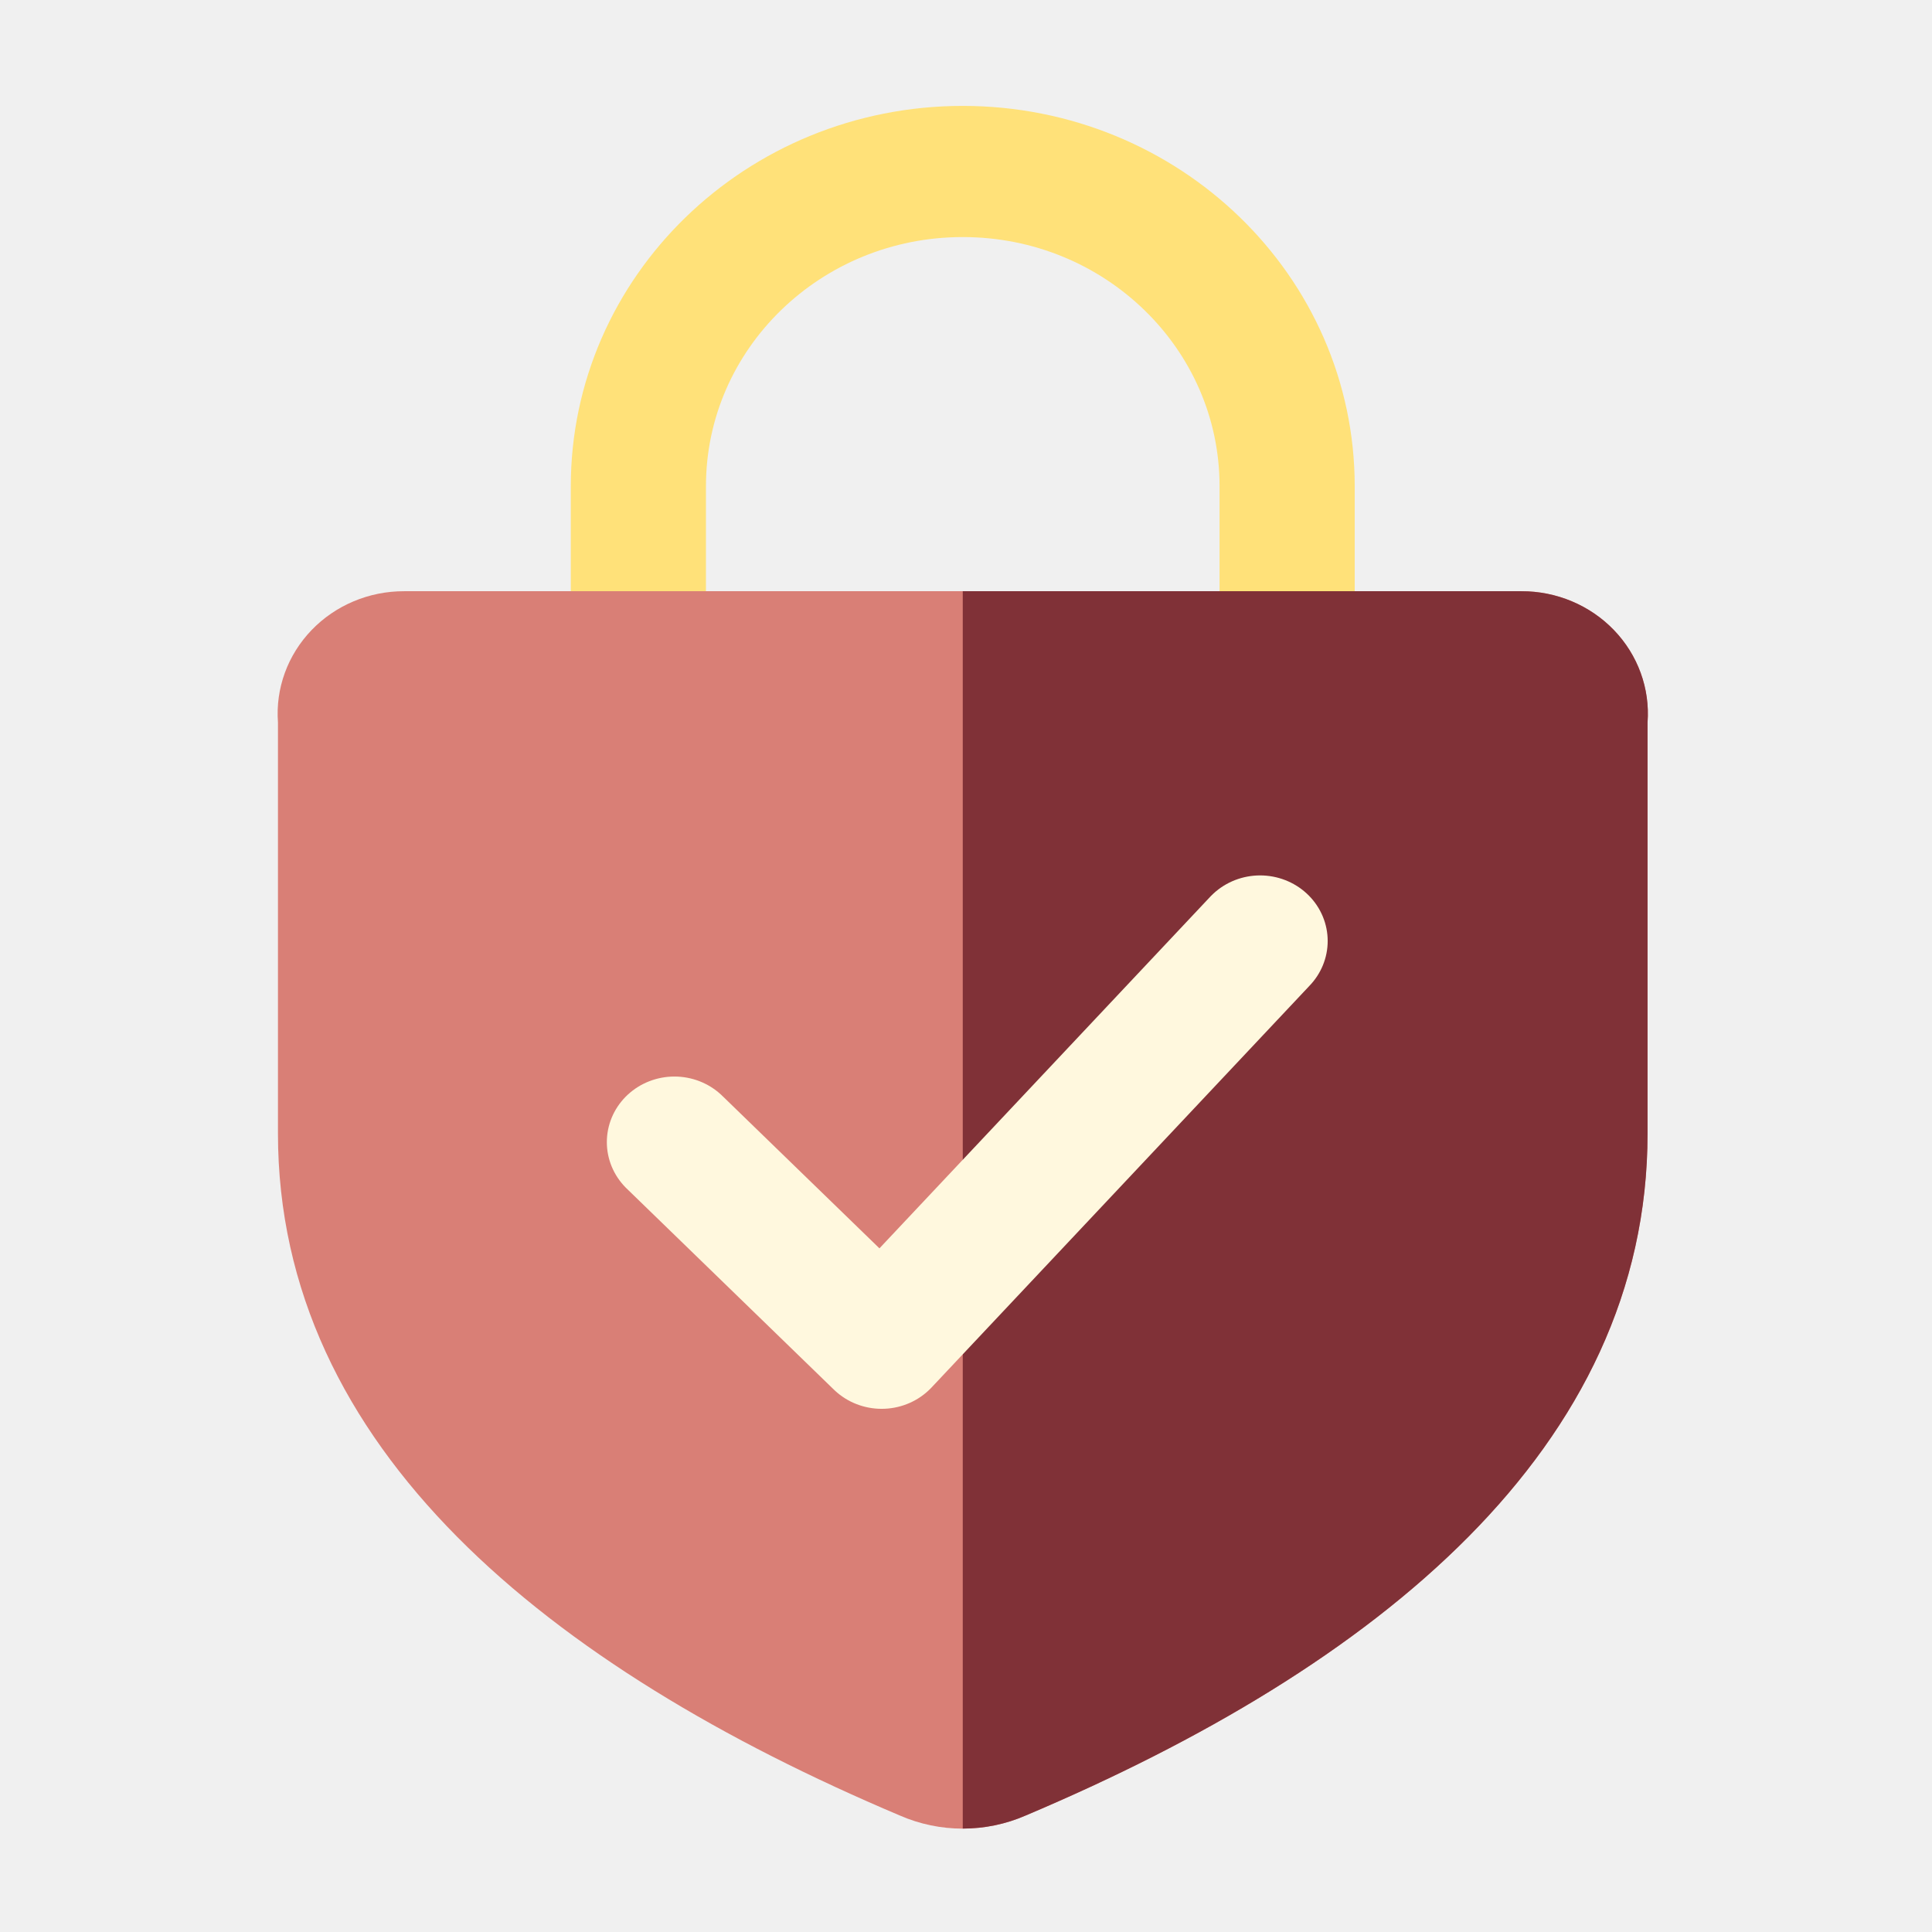
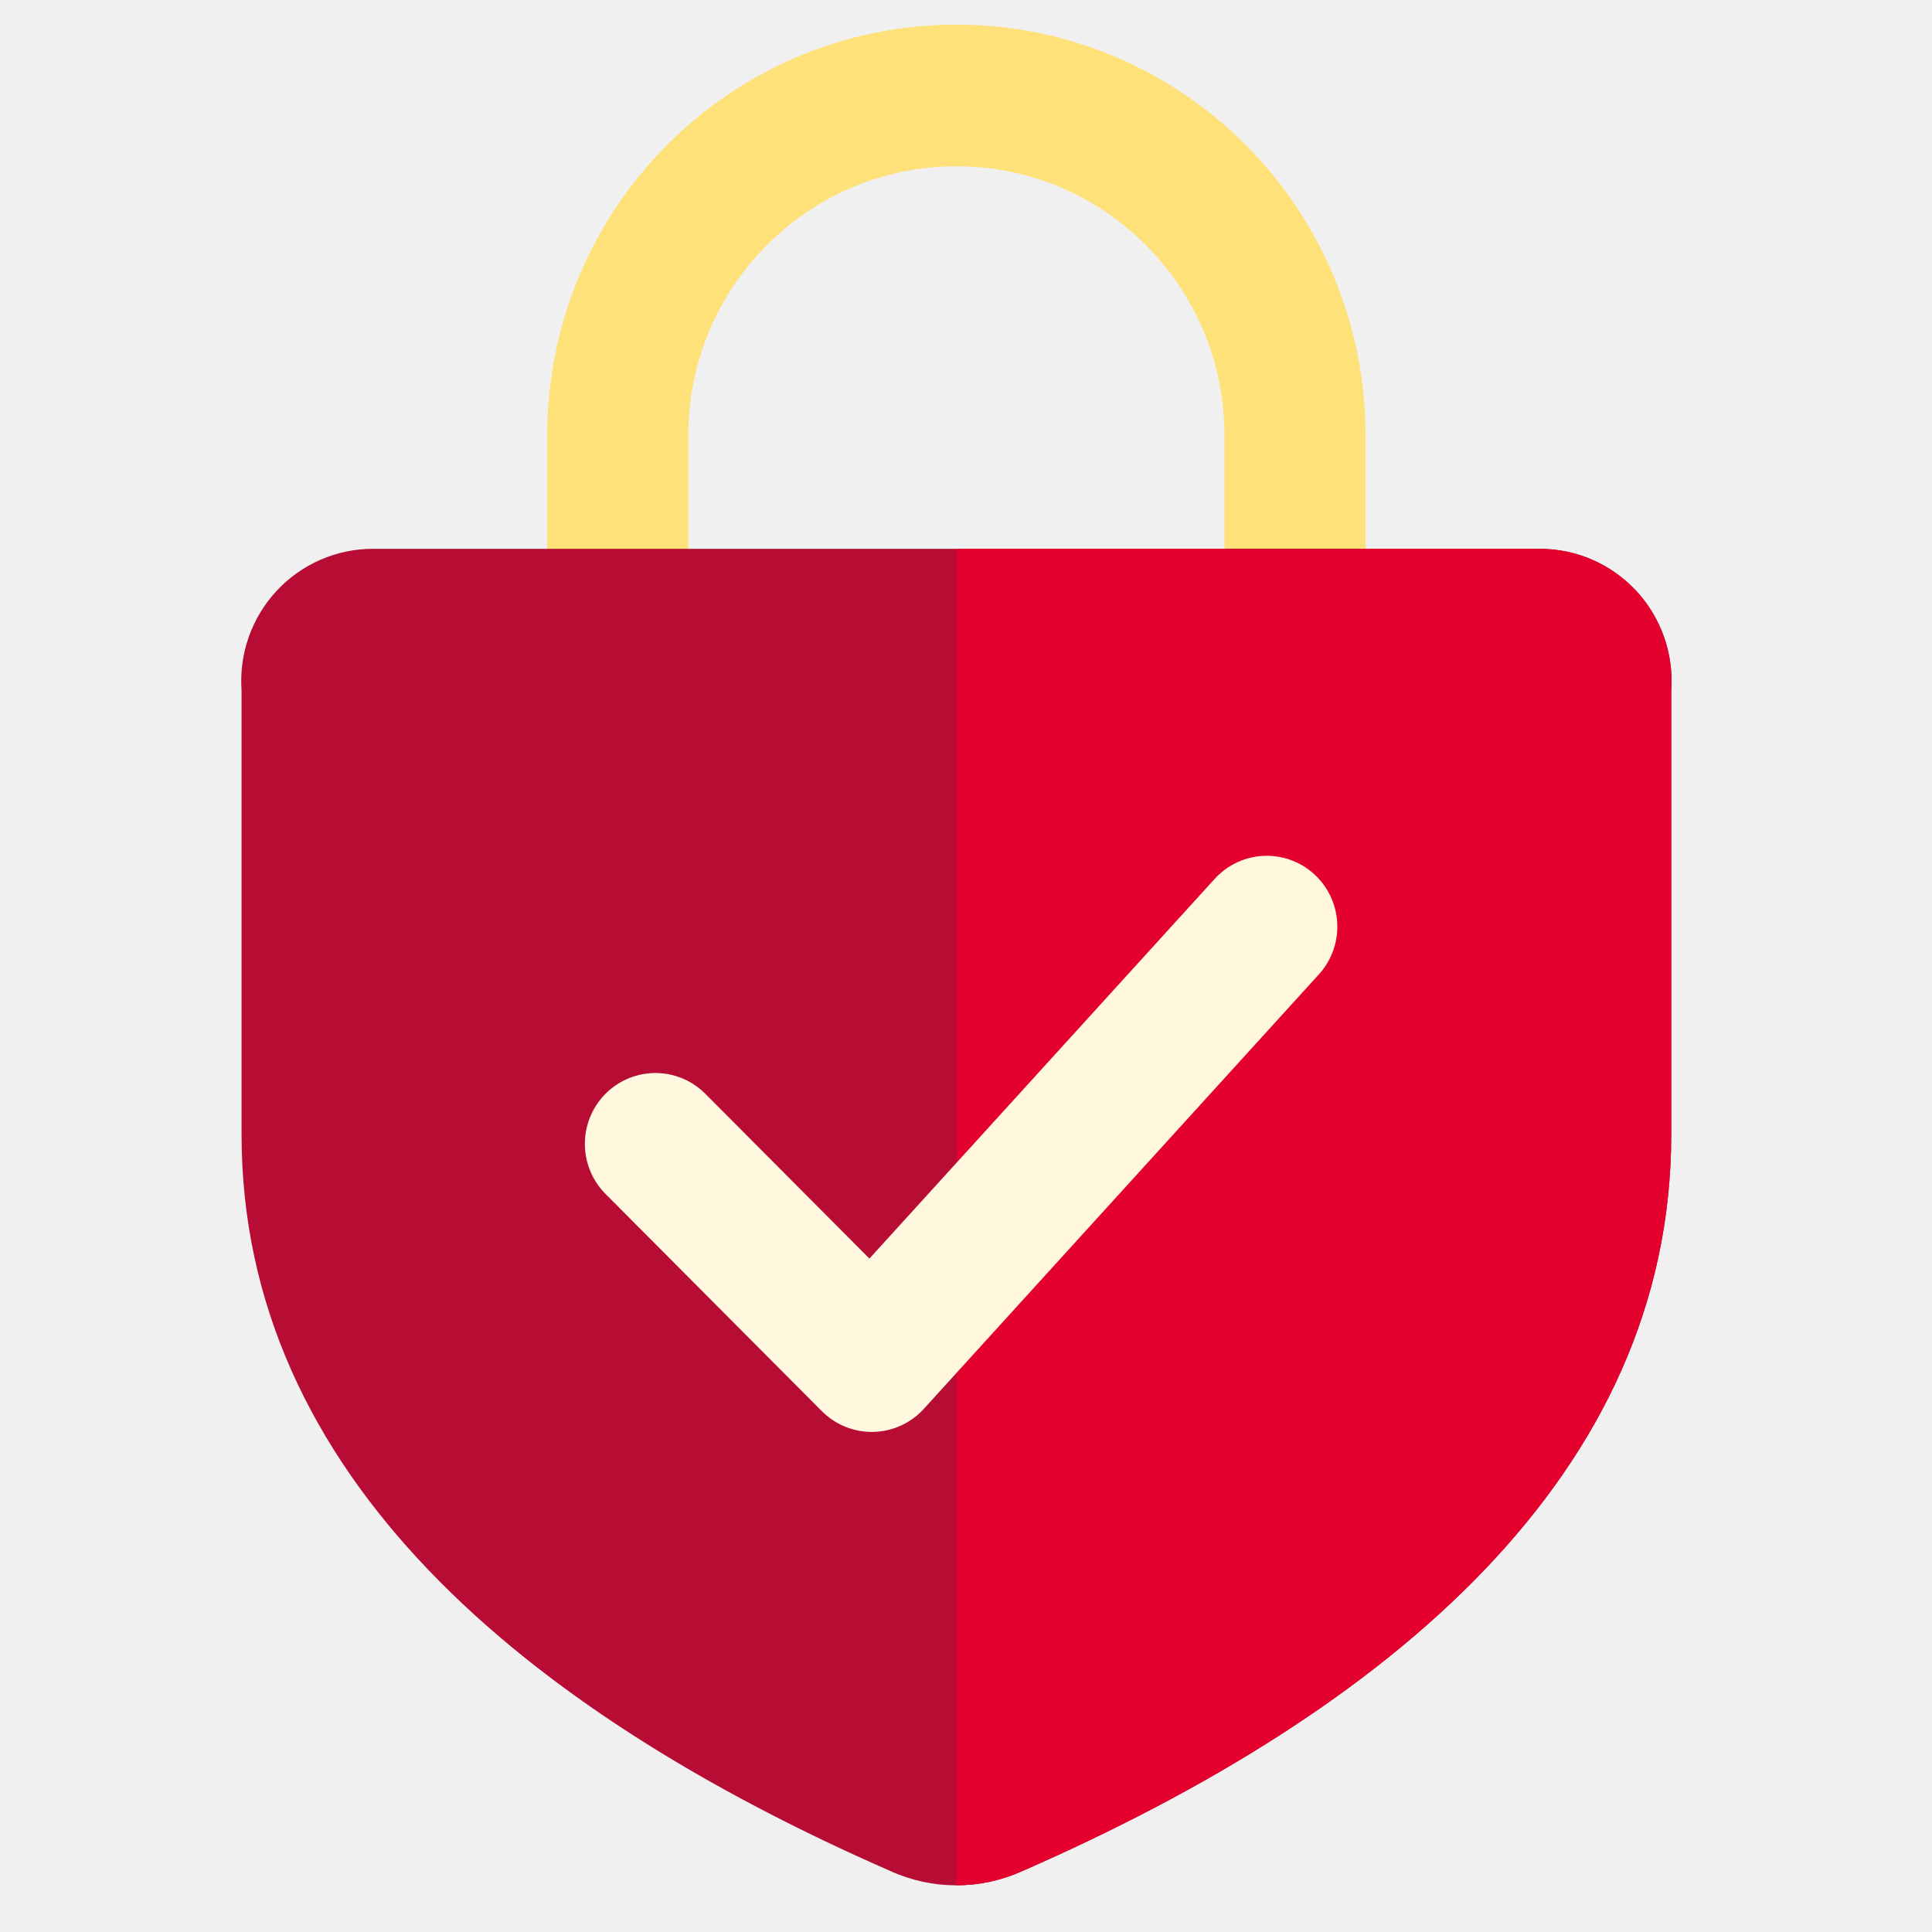
<svg xmlns="http://www.w3.org/2000/svg" width="256" height="256" viewBox="0 0 256 256" role="img" aria-labelledby="title description" version="1.1" id="svg4">
  <defs id="defs4" />
-   <g id="grocery-shield" transform="matrix(1.193942,0,0,1.158687,-6.151202,-13.19691)">
+   <g id="grocery-shield" transform="matrix(1.246307,0,0,1.251504,-12.85933,-26.1477)">
    <path d="M 76,91 V 67 a 36,36 0 0 1 72,0 v 24" fill="none" stroke="#B4A6E5" stroke-width="15" stroke-linecap="round" id="path1" style="stroke:#ffe179;stroke-opacity:1" />
-     <path d="m 50,79 h 124 a 14,14 0 0 1 14,15 v 47 c 0,36 -30,61 -69,78 a 17,17 0 0 1 -14,0 C 66,202 36,177 36,141 V 94 A 14,14 0 0 1 50,79 Z" fill="#B8DDF2" id="path2" style="fill:#d97f76;fill-opacity:1" />
-     <path d="m 112,79 h 62 a 14,14 0 0 1 14,15 v 47 c 0,36 -30,61 -69,78 a 17,17 0 0 1 -7,1.5 z" fill="#C9C3EF" id="path3" style="fill:#803137;fill-opacity:1" />
+     <path d="m 50,79 h 124 a 14,14 0 0 1 14,15 v 47 c 0,36 -30,61 -69,78 a 17,17 0 0 1 -14,0 C 66,202 36,177 36,141 V 94 A 14,14 0 0 1 50,79 Z" fill="#B8DDF2" id="path2" style="fill:#b70c33;fill-opacity:1" />
+     <path d="m 112,79 h 62 a 14,14 0 0 1 14,15 v 47 c 0,36 -30,61 -69,78 a 17,17 0 0 1 -7,1.5 z" fill="#C9C3EF" id="path3" style="fill:#e4012d;fill-opacity:1" />
    <path d="m 80,142 23,23 42,-46" fill="none" stroke="#FFFFFF" stroke-width="15" stroke-linecap="round" stroke-linejoin="round" id="path4" style="stroke:#fff8de;stroke-opacity:1" />
  </g>
</svg>
